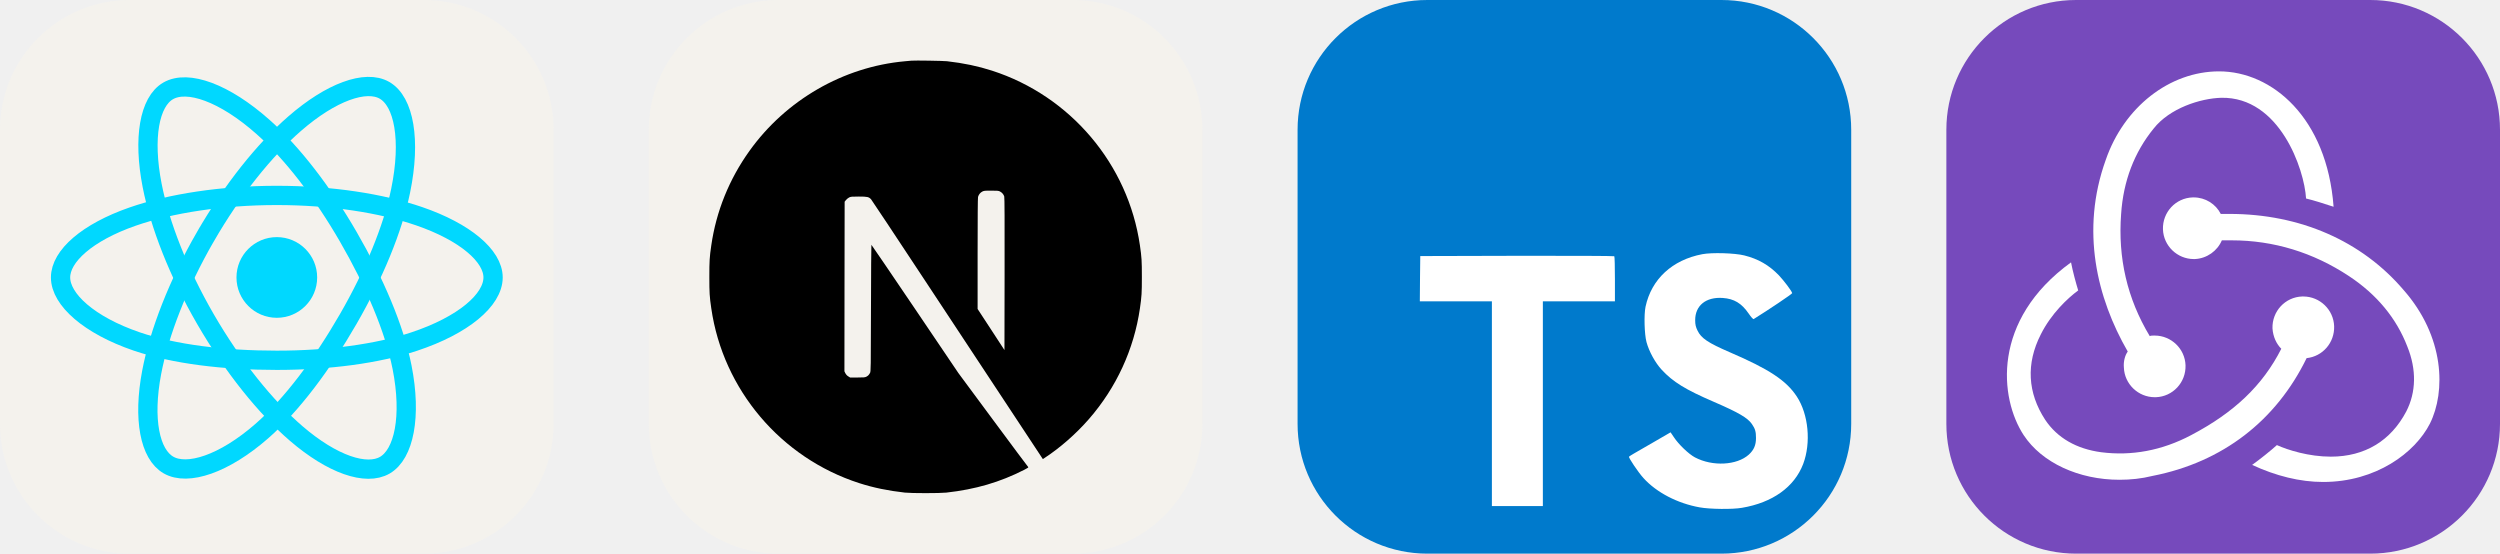
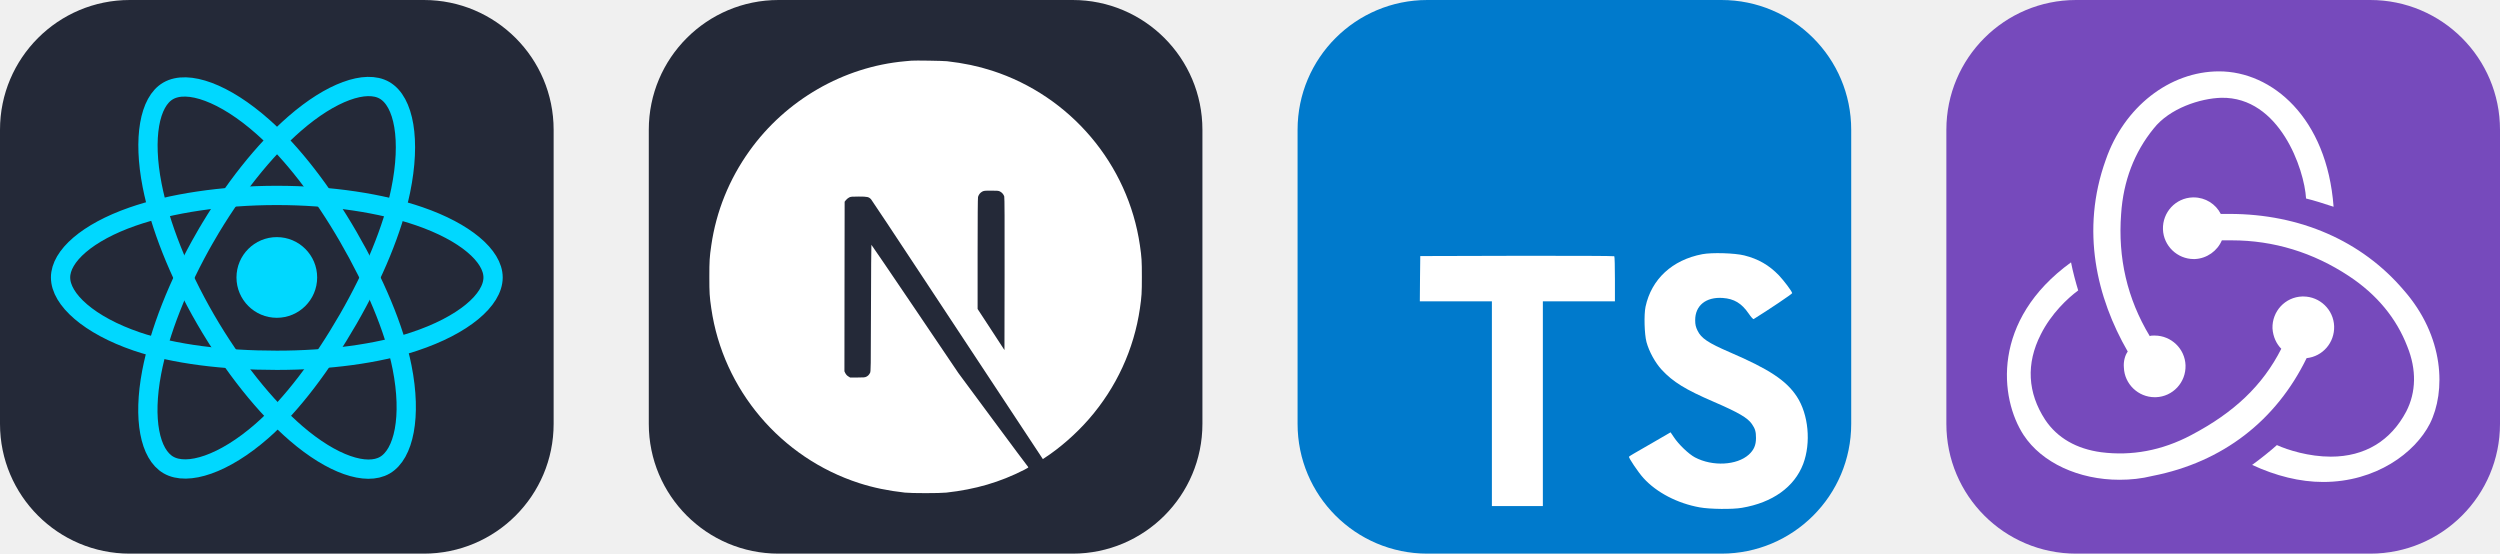
<svg xmlns="http://www.w3.org/2000/svg" width="216.75" height="48" viewBox="0 0 1156 256" fill="none" version="1.1">
  <g transform="translate(0, 0)">
    <svg width="256" height="256" fill="none" viewBox="0 0 256 256">
-       <rect width="256" height="256" fill="#F4F2ED" rx="60" />
+       <rect width="256" height="256" fill="#242938" rx="60" />
      <path fill="#00D8FF" d="M128.001 146.951C138.305 146.951 146.657 138.598 146.657 128.295C146.657 117.992 138.305 109.639 128.001 109.639C117.698 109.639 109.345 117.992 109.345 128.295C109.345 138.598 117.698 146.951 128.001 146.951Z" />
      <path fill-rule="evenodd" stroke="#00D8FF" stroke-width="8.911" d="M128.002 90.363C153.05 90.363 176.319 93.957 193.864 99.998C215.003 107.275 228 118.306 228 128.295C228 138.704 214.226 150.423 191.525 157.944C174.363 163.63 151.779 166.598 128.002 166.598C103.624 166.598 80.539 163.812 63.183 157.881C41.225 150.376 28 138.506 28 128.295C28 118.387 40.41 107.441 61.252 100.175C78.862 94.035 102.705 90.363 127.998 90.363H128.002Z" clip-rule="evenodd" />
      <path fill-rule="evenodd" stroke="#00D8FF" stroke-width="8.911" d="M94.981 109.438C107.495 87.74 122.232 69.378 136.23 57.197C153.094 42.521 169.144 36.773 177.796 41.762C186.813 46.962 190.084 64.75 185.259 88.171C181.614 105.879 172.9 126.925 161.021 147.523C148.842 168.641 134.897 187.247 121.09 199.315C103.619 214.587 86.728 220.114 77.883 215.013C69.3 210.067 66.018 193.846 70.136 172.161C73.615 153.838 82.345 131.349 94.977 109.438L94.981 109.438Z" clip-rule="evenodd" />
      <path fill-rule="evenodd" stroke="#00D8FF" stroke-width="8.911" d="M95.012 147.578C82.463 125.904 73.919 103.962 70.353 85.752C66.06 63.811 69.095 47.035 77.74 42.032C86.749 36.816 103.792 42.866 121.674 58.744C135.194 70.748 149.077 88.805 160.99 109.383C173.204 130.481 182.358 151.856 185.919 169.844C190.425 192.608 186.778 210.001 177.941 215.116C169.367 220.08 153.676 214.825 136.945 200.427C122.809 188.263 107.685 169.468 95.012 147.578Z" clip-rule="evenodd" />
    </svg>
  </g>
  <g transform="translate(300, 0)">
    <svg width="256" height="256" fill="none" viewBox="0 0 256 256">
-       <rect width="256" height="256" fill="#F4F2ED" rx="60" />
-       <path fill="#000" d="M121.451 28.054C121.021 28.093 119.652 28.23 118.42 28.327C90.014 30.889 63.406 46.216 46.553 69.774C37.169 82.873 31.167 97.731 28.899 113.469C28.098 118.963 28 120.586 28 128.034C28 135.483 28.098 137.106 28.899 142.599C34.334 180.155 61.06 211.71 97.306 223.401C103.797 225.493 110.639 226.92 118.42 227.78C121.451 228.112 134.549 228.112 137.58 227.78C151.011 226.294 162.389 222.971 173.611 217.242C175.331 216.363 175.664 216.128 175.429 215.933C175.273 215.815 167.941 205.981 159.144 194.095L143.152 172.492L123.112 142.834C112.086 126.529 103.015 113.195 102.936 113.195C102.858 113.176 102.78 126.353 102.741 142.443C102.682 170.615 102.663 171.749 102.311 172.413C101.803 173.371 101.412 173.762 100.59 174.193C99.965 174.505 99.417 174.564 96.465 174.564H93.083L92.184 173.997C91.597 173.626 91.167 173.137 90.874 172.57L90.463 171.69L90.502 132.492L90.561 93.274L91.167 92.511C91.48 92.101 92.145 91.573 92.614 91.319C93.415 90.928 93.728 90.888 97.111 90.888C101.099 90.888 101.763 91.045 102.8 92.179C103.093 92.492 113.943 108.836 126.925 128.523C139.906 148.21 157.658 175.092 166.377 188.288L182.213 212.277L183.015 211.749C190.111 207.135 197.619 200.566 203.562 193.723C216.211 179.197 224.364 161.485 227.101 142.599C227.902 137.106 228 135.483 228 128.034C228 120.586 227.902 118.963 227.101 113.469C221.666 75.913 194.94 44.359 158.694 32.668C152.301 30.595 145.498 29.168 137.873 28.308C135.996 28.112 123.073 27.897 121.451 28.054ZM162.389 88.543C163.327 89.012 164.09 89.911 164.364 90.849C164.52 91.358 164.559 102.228 164.52 126.724L164.461 161.876L158.264 152.374L152.047 142.873V117.321C152.047 100.801 152.125 91.514 152.242 91.064C152.555 89.97 153.239 89.109 154.178 88.601C154.979 88.191 155.273 88.151 158.342 88.151C161.236 88.151 161.744 88.191 162.389 88.543Z" />
+       <rect width="256" height="256" fill="#242938" rx="60" />
+       <path fill="#fff" d="M121.451 28.054C121.021 28.093 119.652 28.23 118.42 28.327C90.014 30.889 63.406 46.216 46.553 69.774C37.169 82.873 31.167 97.731 28.899 113.469C28.098 118.963 28 120.586 28 128.034C28 135.483 28.098 137.106 28.899 142.599C34.334 180.155 61.06 211.71 97.306 223.401C103.797 225.493 110.639 226.92 118.42 227.78C121.451 228.112 134.549 228.112 137.58 227.78C151.011 226.294 162.389 222.971 173.611 217.242C175.331 216.363 175.664 216.128 175.429 215.933C175.273 215.815 167.941 205.981 159.144 194.095L143.152 172.492L123.112 142.834C112.086 126.529 103.015 113.195 102.936 113.195C102.858 113.176 102.78 126.353 102.741 142.443C102.682 170.615 102.663 171.749 102.311 172.413C101.803 173.371 101.412 173.762 100.59 174.193C99.965 174.505 99.417 174.564 96.465 174.564H93.083L92.184 173.997C91.597 173.626 91.167 173.137 90.874 172.57L90.463 171.69L90.502 132.492L90.561 93.274L91.167 92.511C91.48 92.101 92.145 91.573 92.614 91.319C93.415 90.928 93.728 90.888 97.111 90.888C101.099 90.888 101.763 91.045 102.8 92.179C103.093 92.492 113.943 108.836 126.925 128.523C139.906 148.21 157.658 175.092 166.377 188.288L182.213 212.277L183.015 211.749C190.111 207.135 197.619 200.566 203.562 193.723C216.211 179.197 224.364 161.485 227.101 142.599C227.902 137.106 228 135.483 228 128.034C228 120.586 227.902 118.963 227.101 113.469C221.666 75.913 194.94 44.359 158.694 32.668C152.301 30.595 145.498 29.168 137.873 28.308C135.996 28.112 123.073 27.897 121.451 28.054ZM162.389 88.543C163.327 89.012 164.09 89.911 164.364 90.849C164.52 91.358 164.559 102.228 164.52 126.724L164.461 161.876L158.264 152.374L152.047 142.873V117.321C152.047 100.801 152.125 91.514 152.242 91.064C152.555 89.97 153.239 89.109 154.178 88.601C154.979 88.191 155.273 88.151 158.342 88.151C161.236 88.151 161.744 88.191 162.389 88.543Z" />
    </svg>
  </g>
  <g transform="translate(600, 0)">
    <svg width="256" height="256" fill="none" viewBox="0 0 256 256">
      <rect width="256" height="256" fill="#007ACC" rx="60" />
      <path fill="#fff" d="M56.611 128.849L56.53 139.333H73.19H89.85L89.85 186.673V234.012H101.635H113.419V186.673L113.419 139.333H130.079H146.739V129.052C146.739 123.363 146.618 118.609 146.455 118.487C146.333 118.325 126.056 118.243 101.472 118.284L56.733 118.406L56.611 128.849Z" />
      <path fill="#fff" d="M206.567 118.108C213.068 119.734 218.026 122.619 222.577 127.332C224.934 129.852 228.428 134.444 228.713 135.541C228.794 135.866 217.66 143.343 210.915 147.528C210.671 147.691 209.695 146.634 208.598 145.009C205.307 140.214 201.853 138.141 196.57 137.776C188.809 137.247 183.811 141.311 183.852 148.097C183.852 150.088 184.136 151.266 184.949 152.892C186.655 156.427 189.825 158.54 199.781 162.847C218.107 170.731 225.949 175.932 230.826 183.327C236.271 191.576 237.49 204.742 233.792 214.535C229.729 225.181 219.651 232.414 205.469 234.812C201.081 235.584 190.678 235.462 185.965 234.609C175.684 232.78 165.932 227.701 159.918 221.037C157.561 218.436 152.969 211.65 153.254 211.162C153.375 211 154.432 210.35 155.61 209.659C156.748 209.009 161.056 206.53 165.119 204.173L172.474 199.906L174.018 202.182C176.172 205.473 180.885 209.984 183.73 211.487C191.897 215.795 203.113 215.185 208.639 210.228C210.996 208.074 211.971 205.839 211.971 202.548C211.971 199.581 211.605 198.281 210.061 196.046C208.07 193.202 204.007 190.804 192.466 185.806C179.26 180.117 173.571 176.582 168.37 170.974C165.363 167.724 162.518 162.522 161.34 158.174C160.365 154.558 160.121 145.496 160.893 141.839C163.615 129.08 173.246 120.181 187.143 117.539C191.654 116.686 202.137 117.011 206.567 118.108Z" />
    </svg>
  </g>
  <g transform="translate(900, 0)">
    <svg width="256" height="256" viewBox="0 0 256 256" fill="none">
      <rect width="256" height="256" rx="60" fill="#764ABC" />
      <path d="M166.579 165.599C173.96 164.835 179.559 158.472 179.304 150.837C179.05 143.202 172.687 137.094 165.052 137.094H164.543C156.653 137.348 150.545 143.965 150.799 151.855C151.054 155.673 152.581 158.981 154.871 161.272C146.218 178.324 132.984 190.795 113.132 201.23C99.643 208.356 85.645 210.901 71.647 209.12C60.194 207.593 51.287 202.502 45.687 194.104C37.543 181.633 36.78 168.144 43.651 154.655C48.487 144.983 56.122 137.857 60.958 134.294C59.94 130.986 58.413 125.386 57.649 121.314C20.746 148.038 24.563 184.178 35.761 201.23C44.16 213.955 61.212 221.845 80.046 221.845C85.136 221.845 90.226 221.336 95.317 220.063C127.894 213.701 152.581 194.358 166.579 165.599V165.599Z" fill="white" />
      <path d="M211.372 134.04C192.03 111.388 163.525 98.918 130.948 98.918H126.876C124.585 94.336 119.749 91.282 114.405 91.282H113.896C106.006 91.537 99.898 98.154 100.152 106.044C100.407 113.679 106.769 119.787 114.405 119.787H114.914C120.513 119.533 125.349 115.97 127.385 111.134H131.966C151.308 111.134 169.633 116.733 186.176 127.677C198.901 136.076 208.064 147.02 213.154 160.254C217.481 170.943 217.226 181.378 212.645 190.286C205.519 203.775 193.557 211.156 177.777 211.156C167.597 211.156 157.926 208.102 152.835 205.811C150.036 208.356 144.946 212.428 141.383 214.973C152.326 220.063 163.525 222.863 174.214 222.863C198.647 222.863 216.717 209.374 223.589 195.885C230.97 181.124 230.461 155.673 211.372 134.04Z" fill="white" />
      <path d="M82.082 169.926C82.337 177.561 88.699 183.669 96.335 183.669H96.844C104.733 183.414 110.842 176.797 110.587 168.907C110.333 161.272 103.97 155.164 96.335 155.164H95.826C95.317 155.164 94.553 155.164 94.044 155.419C83.609 138.112 79.283 119.278 80.81 98.918C81.828 83.647 86.918 70.413 95.826 59.469C103.206 50.052 117.459 45.471 127.13 45.216C154.108 44.707 165.561 78.302 166.324 91.791C169.633 92.555 175.232 94.337 179.05 95.609C175.996 54.379 150.545 33 126.112 33C103.206 33 82.082 49.543 73.683 73.976C61.976 106.553 69.611 137.857 83.864 162.545C82.591 164.326 81.828 167.126 82.082 169.926V169.926Z" fill="white" />
    </svg>
  </g>
</svg>
